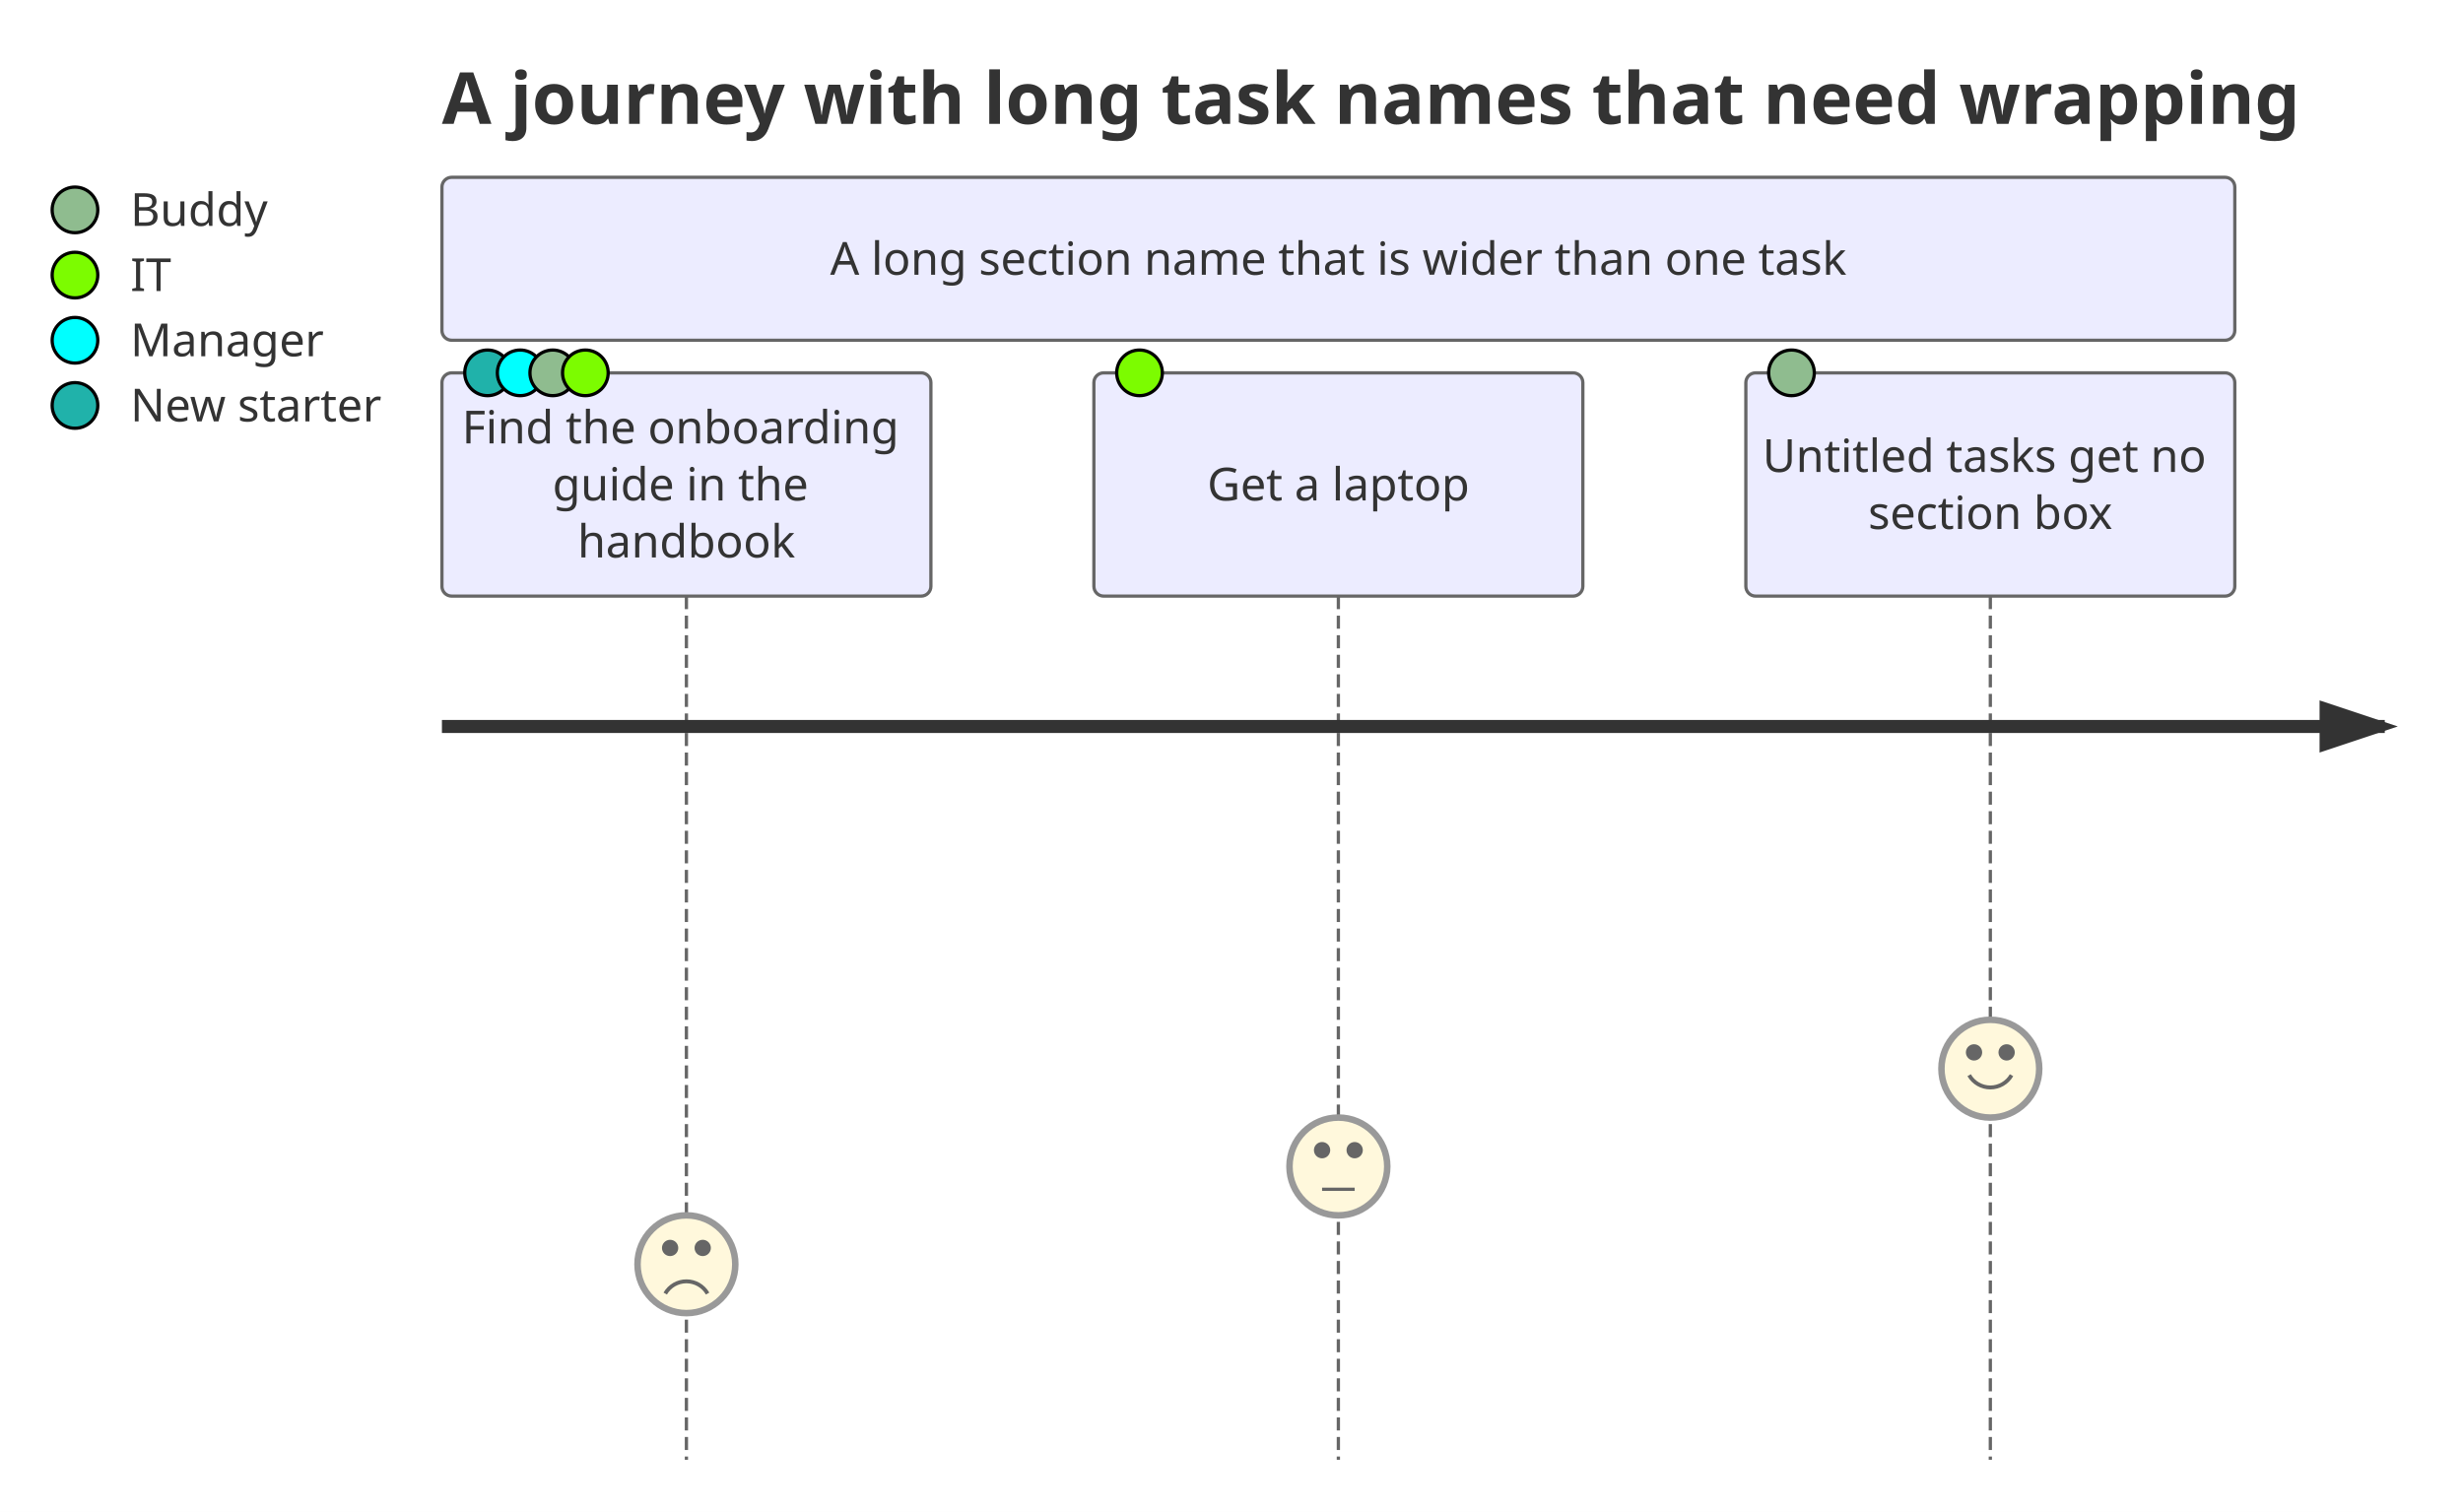
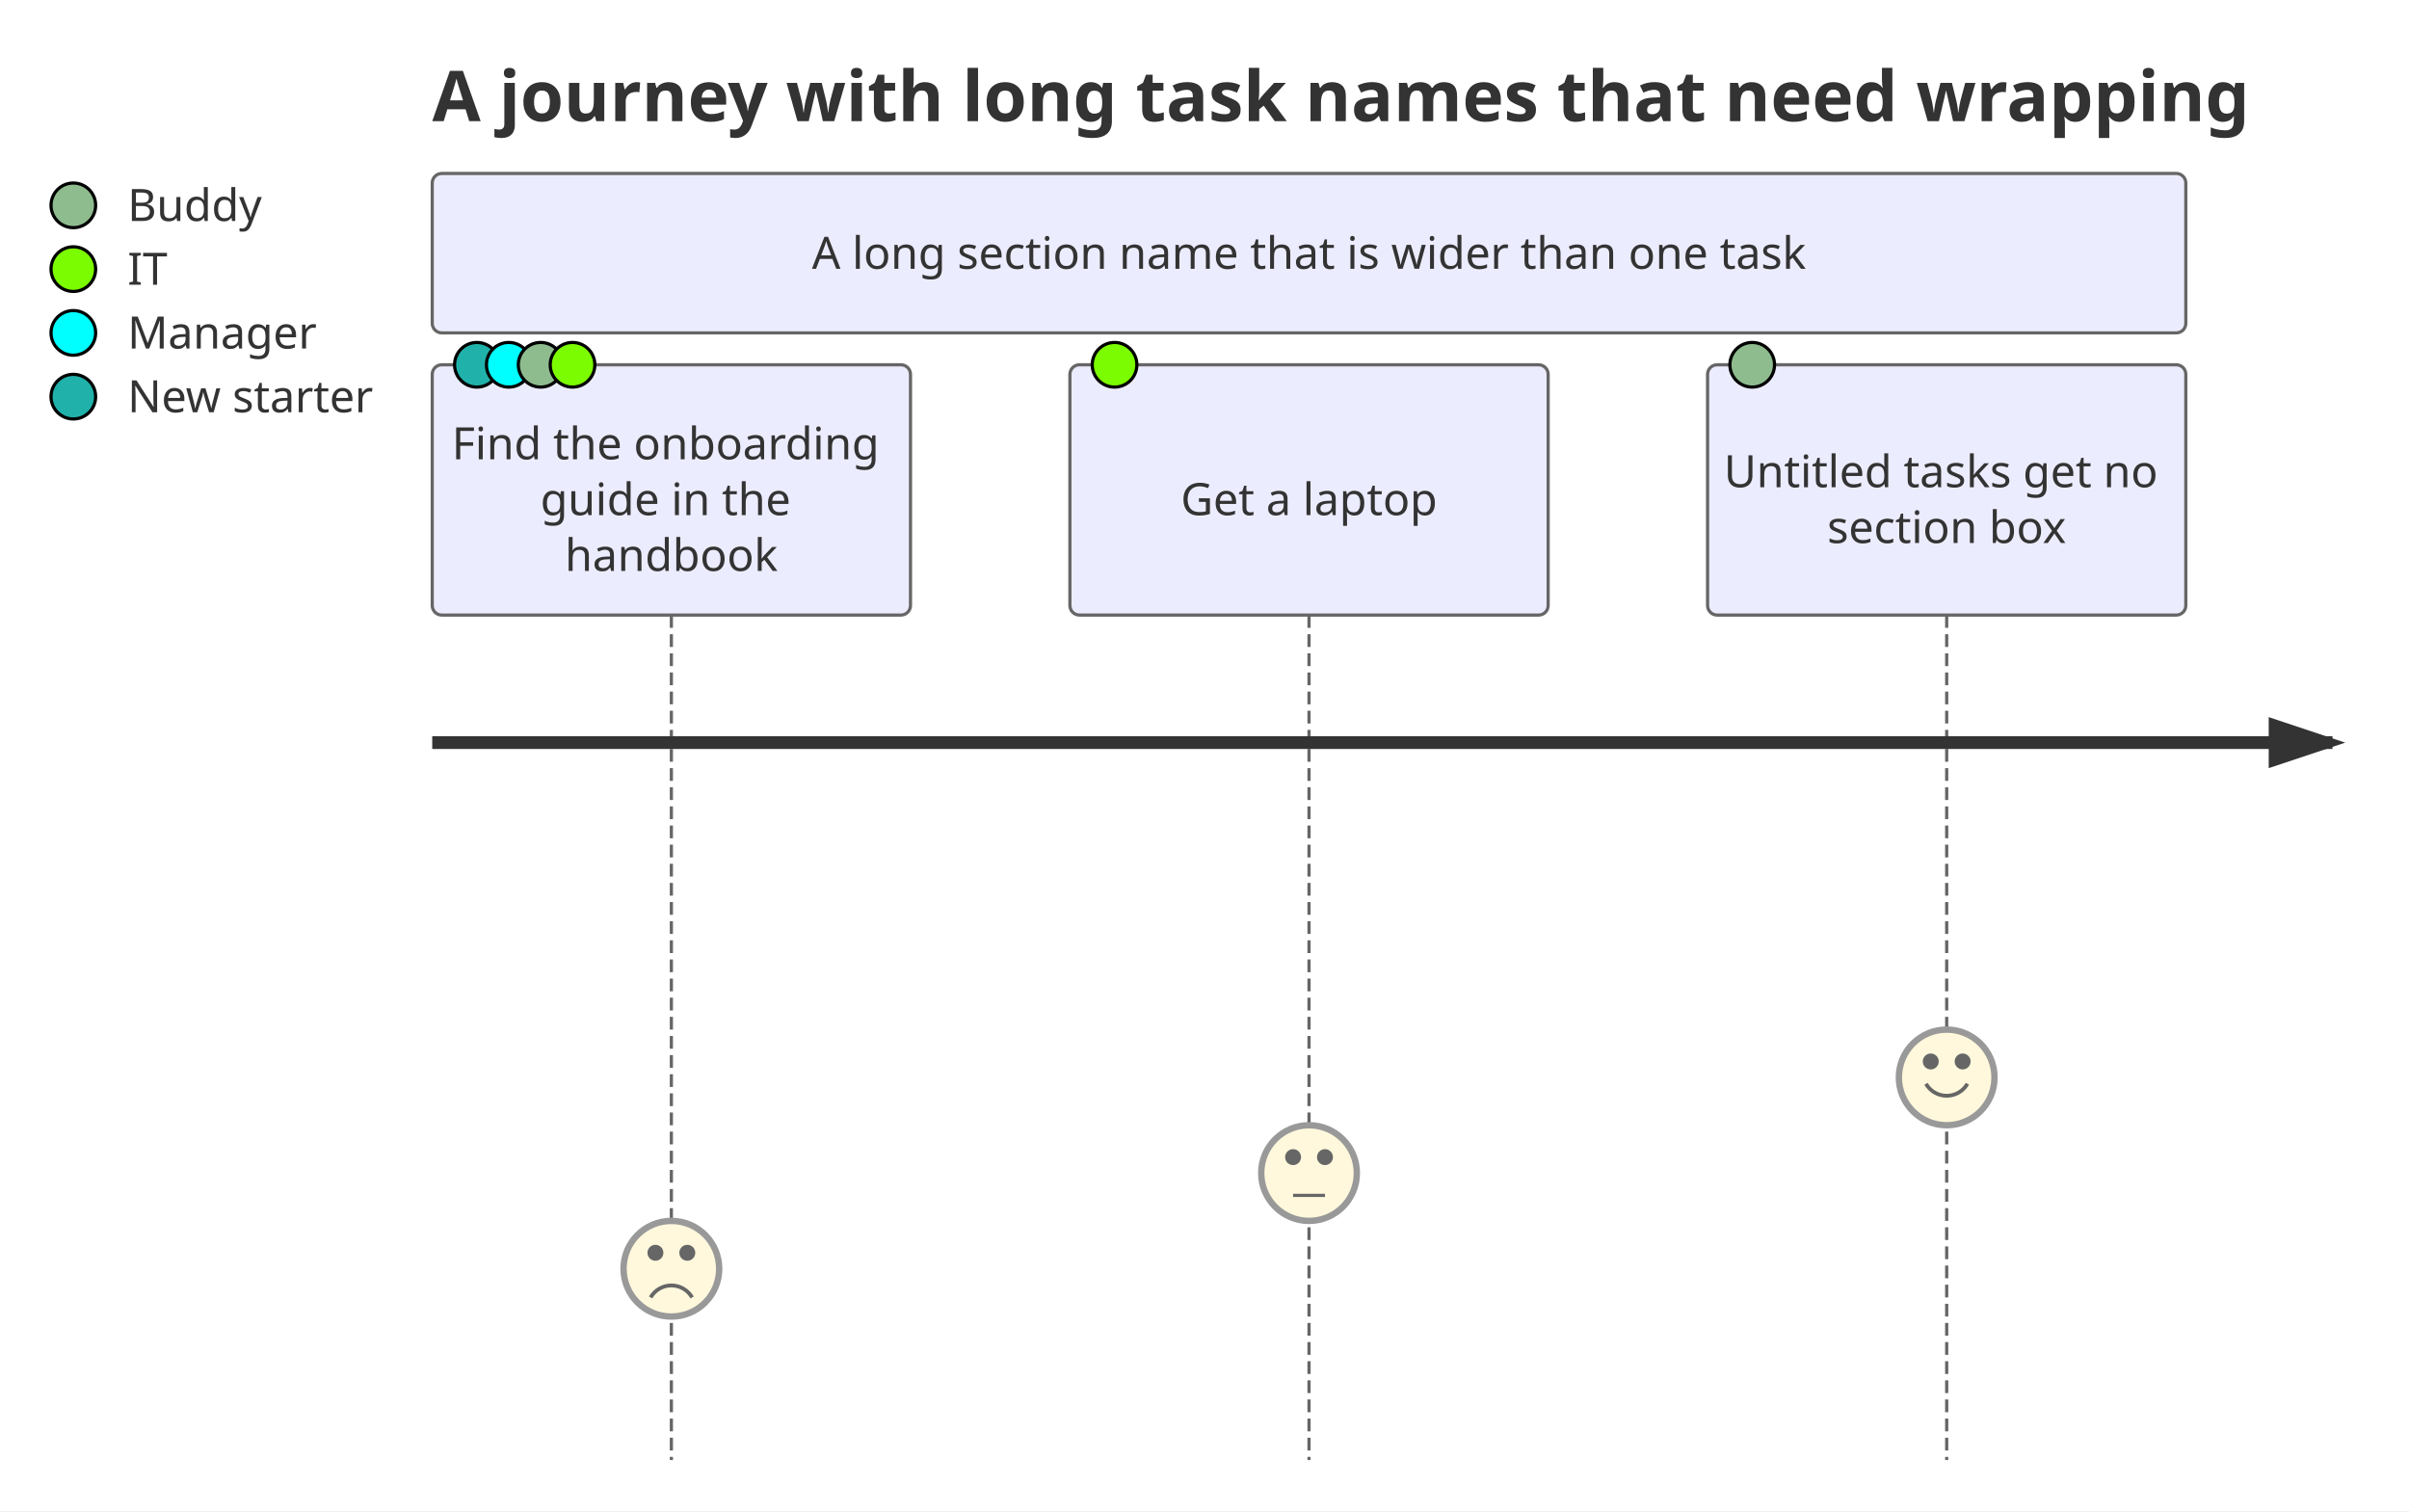
- <svg xmlns="http://www.w3.org/2000/svg" width="755.57" height="463.9" viewBox="0 0 755.57 463.9" font-family="sans-serif" font-size="14">
+ <svg xmlns="http://www.w3.org/2000/svg" width="755.57" height="473.9" viewBox="0 0 755.57 473.9" font-family="sans-serif" font-size="14">
  <rect width="100%" height="100%" fill="#ffffff" />
  <defs>
    <marker id="mg7vvmd-arrowhead" refX="5" refY="2" markerWidth="6" markerHeight="4" orient="auto">
      <path d="M0,0 V4 L6,2 Z" fill="#333333" />
    </marker>
  </defs>
  <text x="135.57" y="38" fill="#333333" font-size="22" font-weight="bold">A journey with long task names that need wrapping</text>
  <circle cx="23" cy="64.4" r="7" fill="#8fbc8f" stroke="#000000" />
  <text x="40" y="69.3" fill="#333333">Buddy</text>
  <circle cx="23" cy="84.4" r="7" fill="#7cfc00" stroke="#000000" />
  <text x="40" y="89.3" fill="#333333">IT</text>
  <circle cx="23" cy="104.4" r="7" fill="#00ffff" stroke="#000000" />
  <text x="40" y="109.3" fill="#333333">Manager</text>
  <circle cx="23" cy="124.4" r="7" fill="#20b2aa" stroke="#000000" />
  <text x="40" y="129.3" fill="#333333">New starter</text>
  <rect x="135.57" y="54.4" width="550" height="50" rx="3" fill="#ececff" stroke="#666666" />
  <text fill="#333333" text-anchor="middle">
    <tspan x="410.57" y="84.3">A long section name that is wider than one task</tspan>
  </text>
-   <line x1="210.57" y1="182.9" x2="210.57" y2="447.9" stroke="#666666" stroke-dasharray="4 2" />
-   <circle cx="210.57" cy="387.9" r="15" fill="#fff8dc" stroke="#999999" stroke-width="2" />
-   <circle cx="205.57" cy="382.9" r="1.5" fill="#666666" stroke="#666666" stroke-width="2" />
-   <circle cx="215.57" cy="382.9" r="1.5" fill="#666666" stroke="#666666" stroke-width="2" />
-   <path d="M204.07,396.9 A7.5,7.5 0 0 1 217.07,396.9" fill="none" stroke="#666666" stroke-width="1.2" />
-   <rect x="135.57" y="114.4" width="150" height="68.5" rx="3" fill="#ececff" stroke="#666666" />
+   <line x1="210.57" y1="192.9" x2="210.57" y2="457.9" stroke="#666666" stroke-dasharray="4 2" />
+   <circle cx="210.57" cy="397.9" r="15" fill="#fff8dc" stroke="#999999" stroke-width="2" />
+   <circle cx="205.57" cy="392.9" r="1.5" fill="#666666" stroke="#666666" stroke-width="2" />
+   <circle cx="215.57" cy="392.9" r="1.5" fill="#666666" stroke="#666666" stroke-width="2" />
+   <path d="M204.07,406.9 A7.5,7.5 0 0 1 217.07,406.9" fill="none" stroke="#666666" stroke-width="1.2" />
+   <rect x="135.57" y="114.4" width="150" height="78.5" rx="3" fill="#ececff" stroke="#666666" />
  <circle cx="149.57" cy="114.4" r="7" fill="#20b2aa" stroke="#000000" />
  <circle cx="159.57" cy="114.4" r="7" fill="#00ffff" stroke="#000000" />
  <circle cx="169.57" cy="114.4" r="7" fill="#8fbc8f" stroke="#000000" />
  <circle cx="179.57" cy="114.4" r="7" fill="#7cfc00" stroke="#000000" />
  <text fill="#333333" text-anchor="middle">
-     <tspan x="210.57" y="136.05">Find the onboarding</tspan>
-     <tspan x="210.57" y="153.55">guide in the</tspan>
-     <tspan x="210.57" y="171.05">handbook</tspan>
+     <tspan x="210.57" y="144.05">Find the onboarding</tspan>
+     <tspan x="210.57" y="161.55">guide in the</tspan>
+     <tspan x="210.57" y="179.05">handbook</tspan>
  </text>
-   <line x1="410.57" y1="182.9" x2="410.57" y2="447.9" stroke="#666666" stroke-dasharray="4 2" />
-   <circle cx="410.57" cy="357.9" r="15" fill="#fff8dc" stroke="#999999" stroke-width="2" />
-   <circle cx="405.57" cy="352.9" r="1.5" fill="#666666" stroke="#666666" stroke-width="2" />
-   <circle cx="415.57" cy="352.9" r="1.5" fill="#666666" stroke="#666666" stroke-width="2" />
-   <line x1="405.57" y1="364.9" x2="415.57" y2="364.9" stroke="#666666" />
-   <rect x="335.57" y="114.4" width="150" height="68.5" rx="3" fill="#ececff" stroke="#666666" />
+   <line x1="410.57" y1="192.9" x2="410.57" y2="457.9" stroke="#666666" stroke-dasharray="4 2" />
+   <circle cx="410.57" cy="367.9" r="15" fill="#fff8dc" stroke="#999999" stroke-width="2" />
+   <circle cx="405.57" cy="362.9" r="1.5" fill="#666666" stroke="#666666" stroke-width="2" />
+   <circle cx="415.57" cy="362.9" r="1.5" fill="#666666" stroke="#666666" stroke-width="2" />
+   <line x1="405.57" y1="374.9" x2="415.57" y2="374.9" stroke="#666666" />
+   <rect x="335.57" y="114.4" width="150" height="78.5" rx="3" fill="#ececff" stroke="#666666" />
  <circle cx="349.57" cy="114.4" r="7" fill="#7cfc00" stroke="#000000" />
  <text fill="#333333" text-anchor="middle">
-     <tspan x="410.57" y="153.55">Get a laptop</tspan>
+     <tspan x="410.57" y="161.55">Get a laptop</tspan>
  </text>
-   <line x1="610.57" y1="182.9" x2="610.57" y2="447.9" stroke="#666666" stroke-dasharray="4 2" />
-   <circle cx="610.57" cy="327.9" r="15" fill="#fff8dc" stroke="#999999" stroke-width="2" />
-   <circle cx="605.57" cy="322.9" r="1.5" fill="#666666" stroke="#666666" stroke-width="2" />
-   <circle cx="615.57" cy="322.9" r="1.5" fill="#666666" stroke="#666666" stroke-width="2" />
-   <path d="M604.07,329.9 A7.5,7.5 0 0 0 617.07,329.9" fill="none" stroke="#666666" stroke-width="1.2" />
-   <rect x="535.57" y="114.4" width="150" height="68.5" rx="3" fill="#ececff" stroke="#666666" />
+   <line x1="610.57" y1="192.9" x2="610.57" y2="457.9" stroke="#666666" stroke-dasharray="4 2" />
+   <circle cx="610.57" cy="337.9" r="15" fill="#fff8dc" stroke="#999999" stroke-width="2" />
+   <circle cx="605.57" cy="332.9" r="1.5" fill="#666666" stroke="#666666" stroke-width="2" />
+   <circle cx="615.57" cy="332.9" r="1.5" fill="#666666" stroke="#666666" stroke-width="2" />
+   <path d="M604.07,339.9 A7.5,7.5 0 0 0 617.07,339.9" fill="none" stroke="#666666" stroke-width="1.2" />
+   <rect x="535.57" y="114.4" width="150" height="78.5" rx="3" fill="#ececff" stroke="#666666" />
  <circle cx="549.57" cy="114.4" r="7" fill="#8fbc8f" stroke="#000000" />
  <text fill="#333333" text-anchor="middle">
-     <tspan x="610.57" y="144.8">Untitled tasks get no</tspan>
-     <tspan x="610.57" y="162.3">section box</tspan>
+     <tspan x="610.57" y="152.8">Untitled tasks get no</tspan>
+     <tspan x="610.57" y="170.3">section box</tspan>
  </text>
-   <line x1="135.57" y1="222.9" x2="731.57" y2="222.9" stroke="#333333" stroke-width="4" marker-end="url(#mg7vvmd-arrowhead)" />
+   <line x1="135.57" y1="232.9" x2="731.57" y2="232.9" stroke="#333333" stroke-width="4" marker-end="url(#mg7vvmd-arrowhead)" />
</svg>
